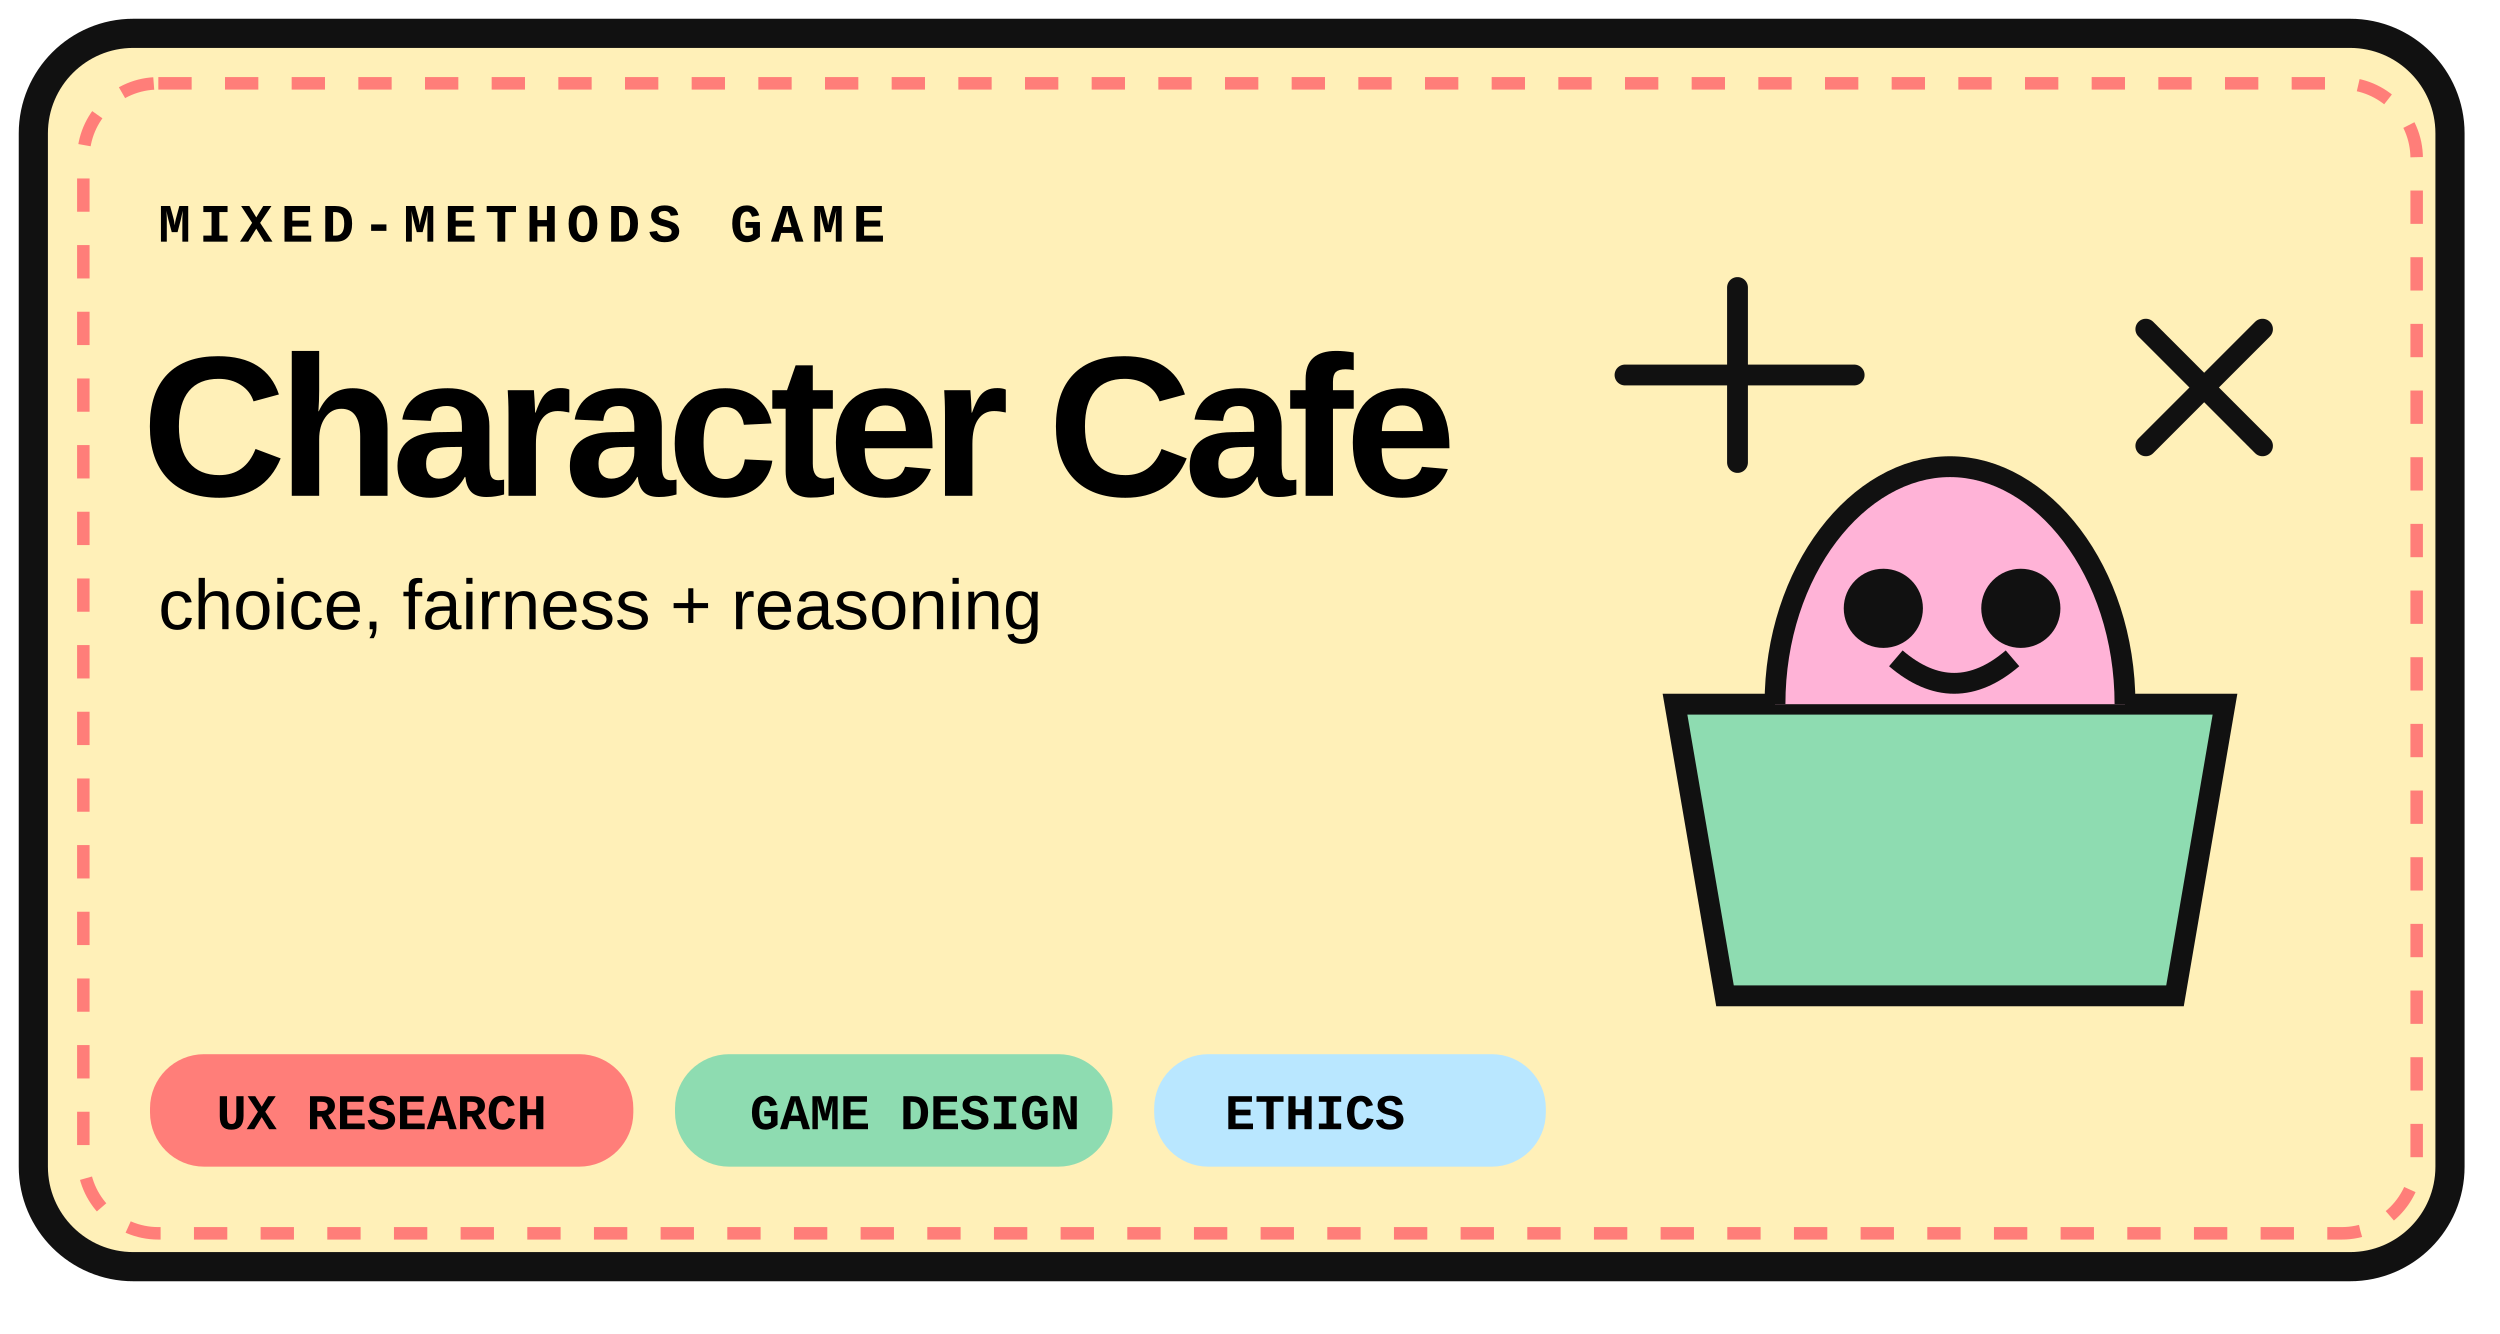
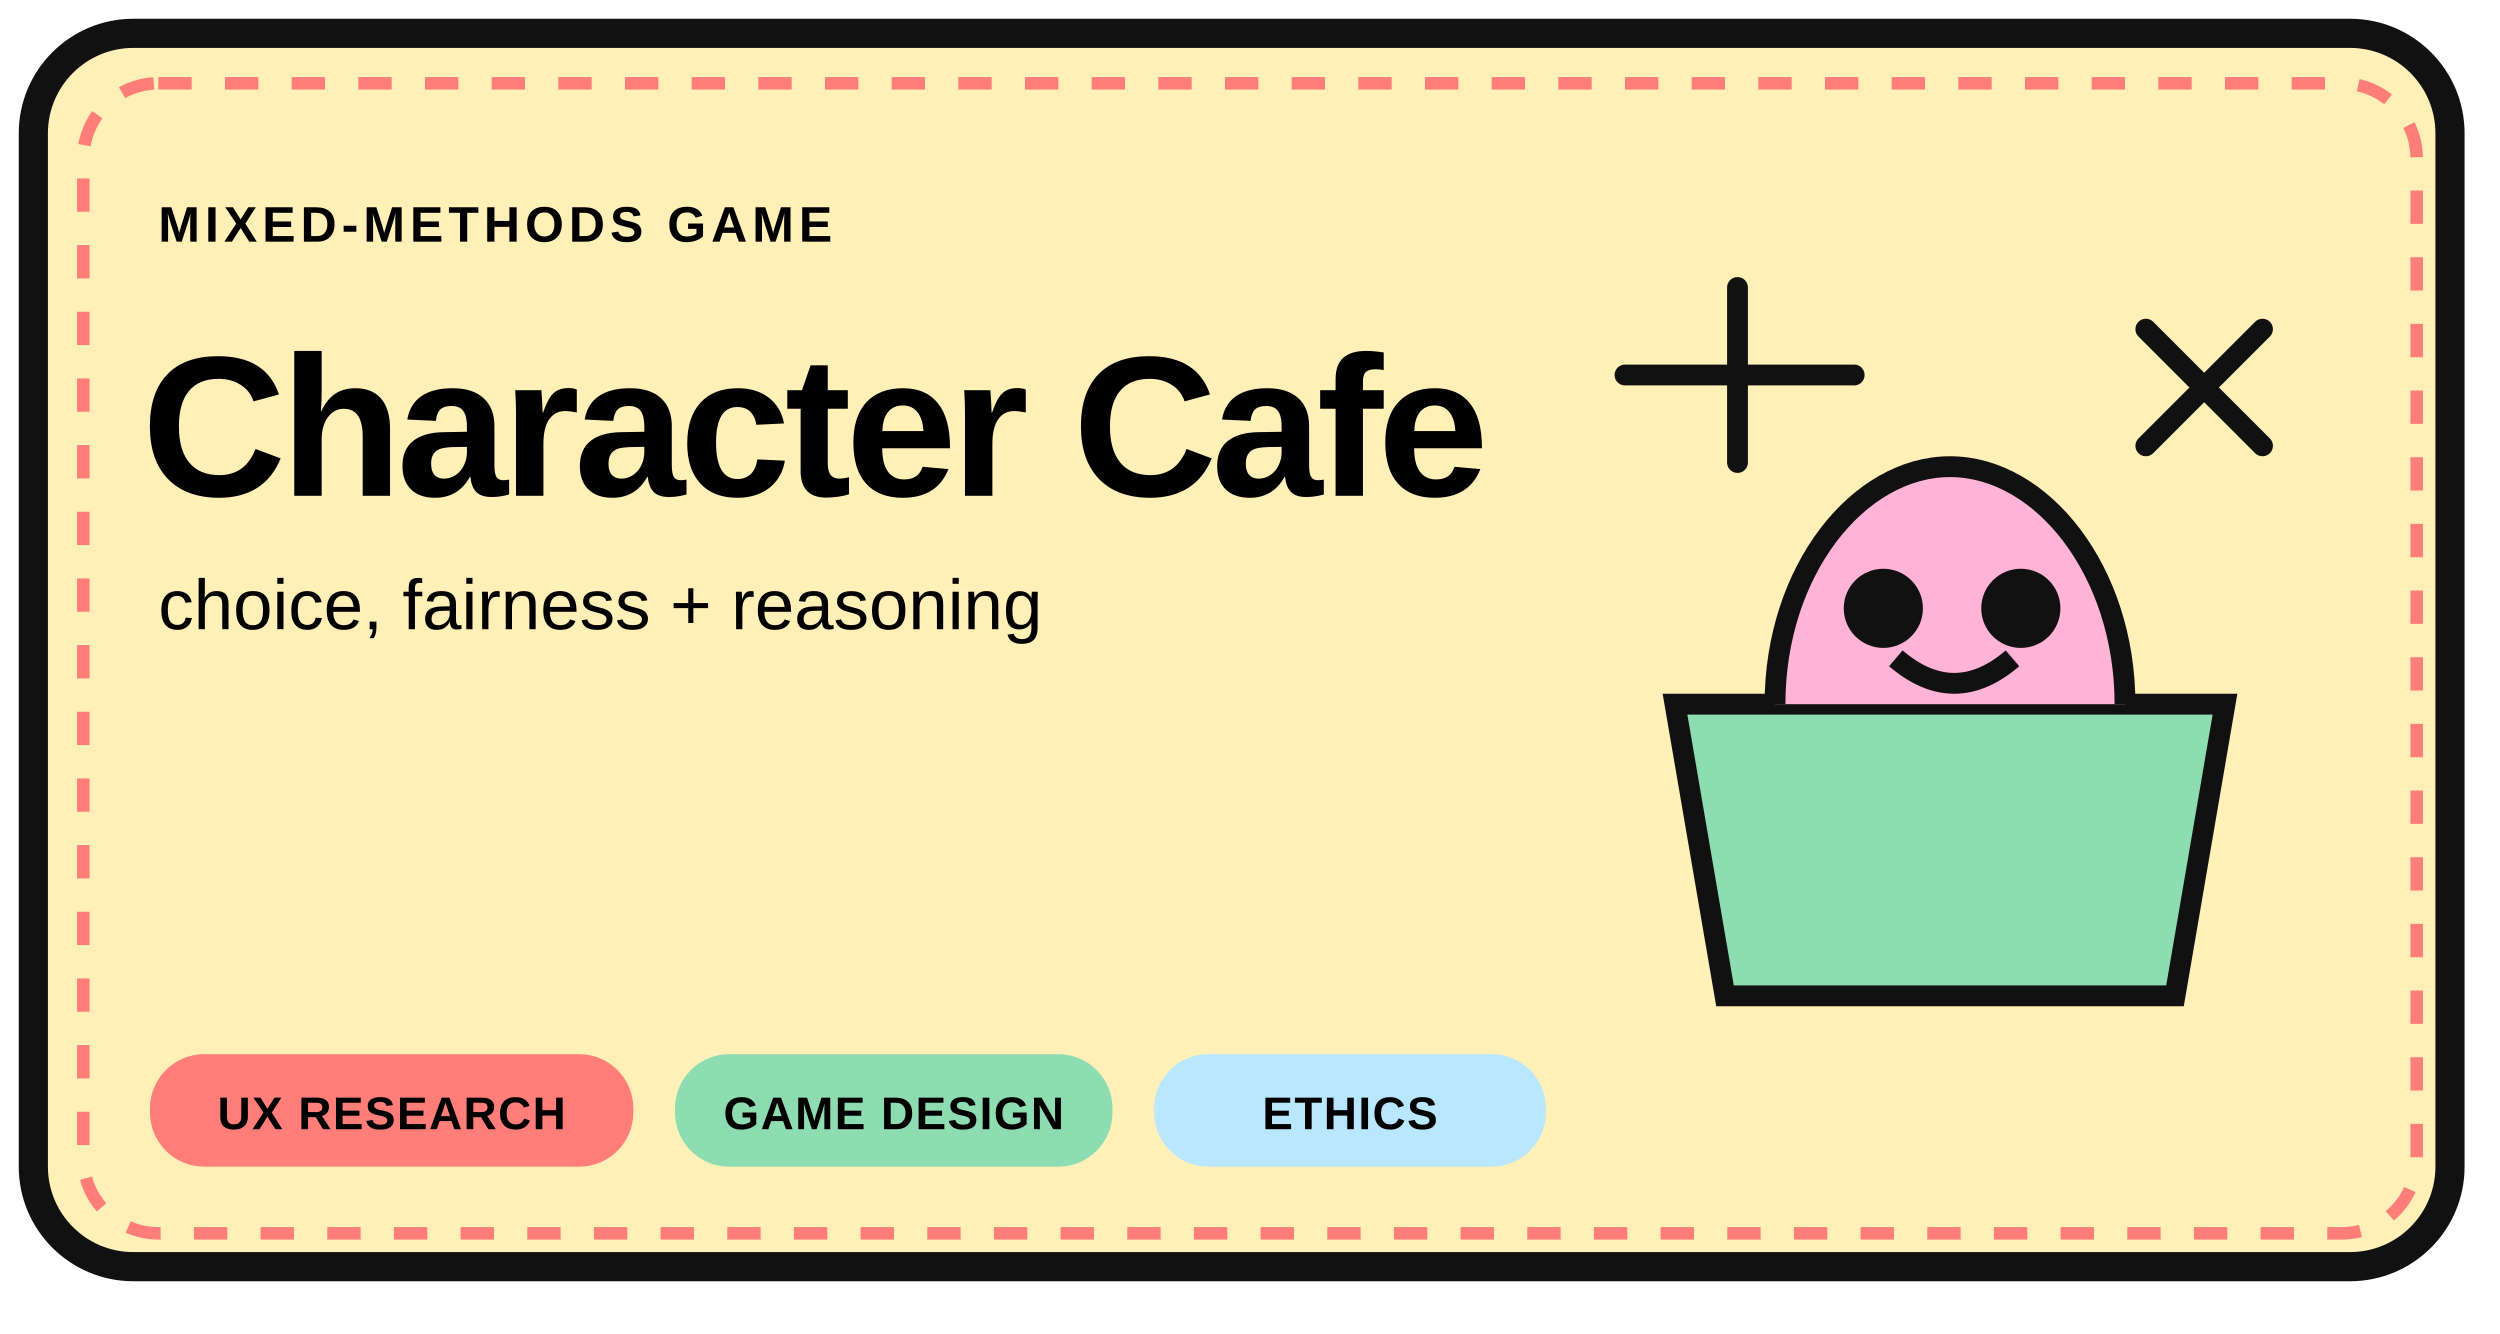
<svg xmlns="http://www.w3.org/2000/svg" width="600" height="320" viewBox="0 0 600 320" role="img" aria-label="Character Cafe project card">
  <rect x="8" y="8" width="580" height="296" rx="24" fill="#FFF0B8" stroke="#111" stroke-width="7" />
  <rect x="20" y="20" width="560" height="276" rx="18" fill="none" stroke="#FF7E79" stroke-width="3" stroke-dasharray="8 8" />
-   <text x="38" y="58" font-family="Courier New,monospace" font-size="13" font-weight="700" letter-spacing="2">MIXED-METHODS GAME</text>
-   <text x="34" y="119" font-family="Arial,Helvetica,sans-serif" font-size="48" font-weight="900" letter-spacing="-2">Character Cafe</text>
-   <text x="38" y="151" font-family="Arial,Helvetica,sans-serif" font-size="17">choice, fairness + reasoning</text>
+   <text x="38" y="58" font-family="Helvetica Neue,Arial,sans-serif" font-size="12" font-weight="700" letter-spacing="1.2">MIXED-METHODS GAME</text>
+   <text x="34" y="119" font-family="Helvetica Neue,Arial,sans-serif" font-size="48" font-weight="700" letter-spacing="-1.4">Character Cafe</text>
+   <text x="38" y="151" font-family="Helvetica Neue,Arial,sans-serif" font-size="17">choice, fairness + reasoning</text>
  <g transform="translate(380 54)" stroke="#111" stroke-width="5">
    <path d="M22 115h132l-12 70H34z" fill="#8EDCB1" />
    <path d="M46 115c0-32 20-57 42-57s42 25 42 57" fill="#FFB3D7" />
    <circle cx="72" cy="92" r="7" fill="#111" />
    <circle cx="105" cy="92" r="7" fill="#111" />
    <path d="M75 104q14 12 28 0" fill="none" />
    <path d="M10 36h55M37 15v42M135 25l28 28M163 25l-28 28" fill="none" stroke-linecap="round" />
  </g>
-   <g font-family="Courier New,monospace" font-size="12" font-weight="700">
+   <g font-family="Helvetica Neue,Arial,sans-serif" font-size="11" font-weight="700" letter-spacing=".35" text-anchor="middle">
    <rect x="36" y="253" width="116" height="27" rx="13" fill="#FF7E79" />
-     <text x="52" y="271">UX RESEARCH</text>
+     <text x="94" y="271">UX RESEARCH</text>
    <rect x="162" y="253" width="105" height="27" rx="13" fill="#8EDCB1" />
-     <text x="180" y="271">GAME DESIGN</text>
+     <text x="214.5" y="271">GAME DESIGN</text>
    <rect x="277" y="253" width="94" height="27" rx="13" fill="#B9E7FF" />
-     <text x="294" y="271">ETHICS</text>
+     <text x="324" y="271">ETHICS</text>
  </g>
</svg>
